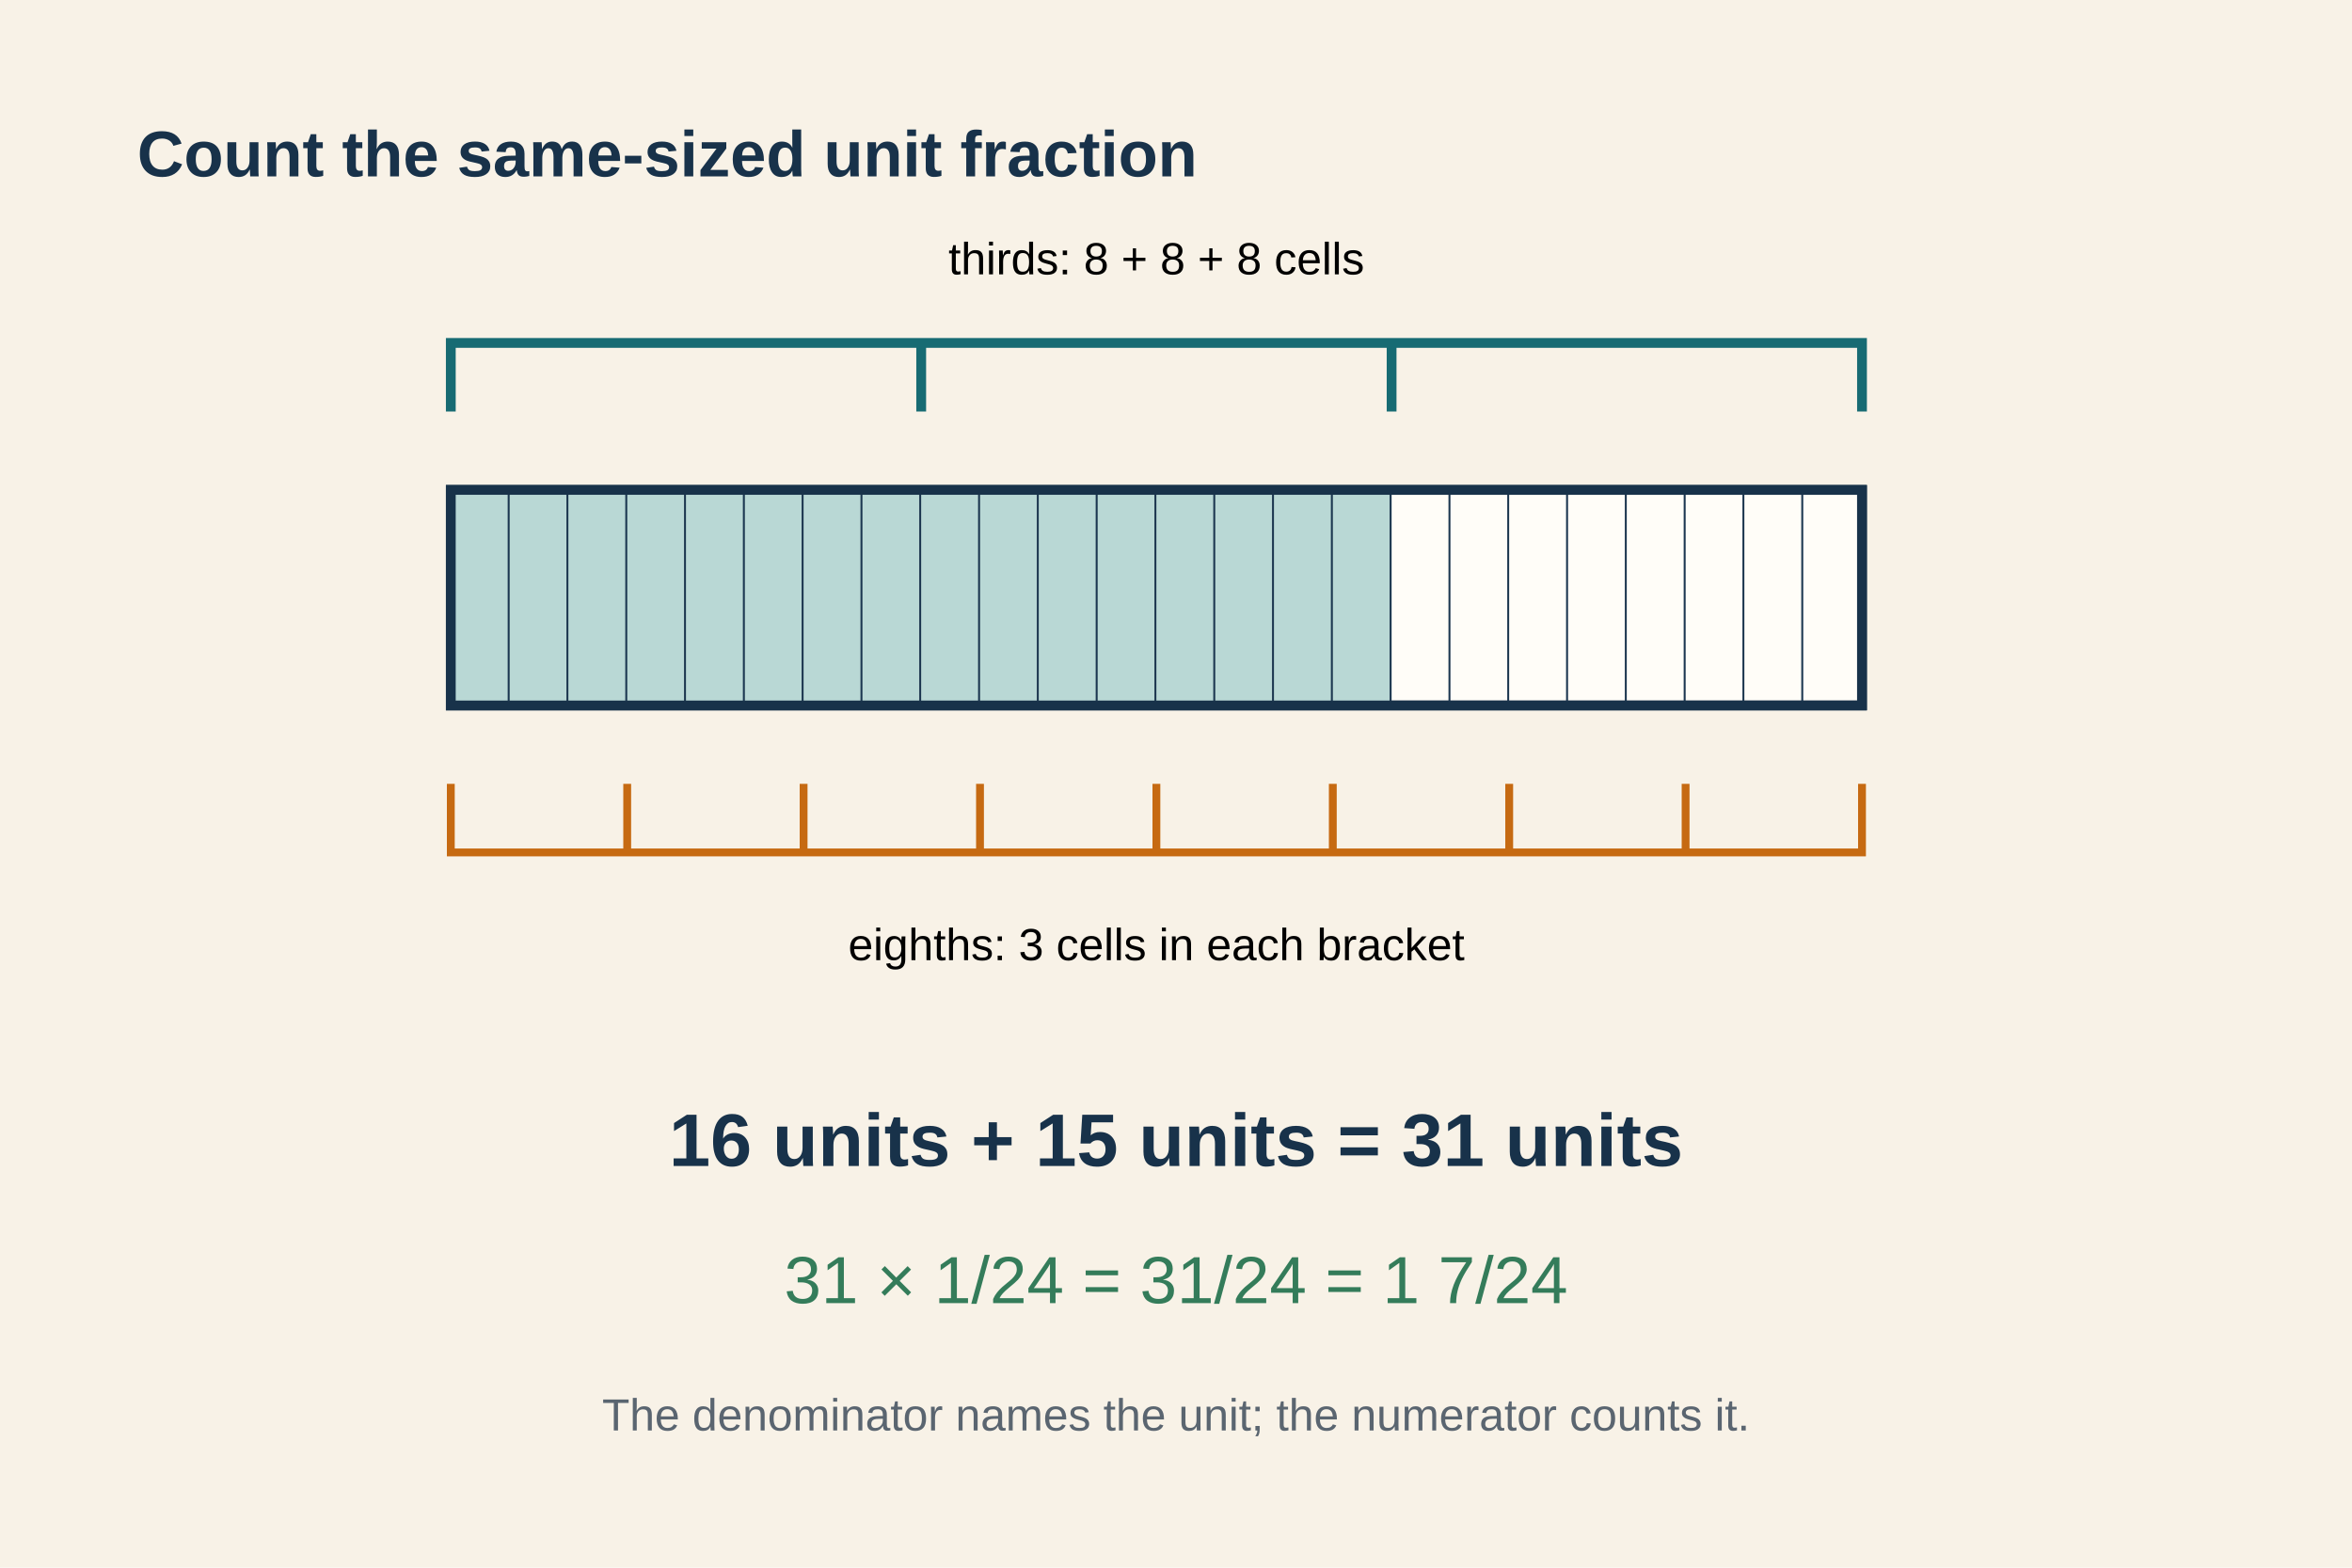
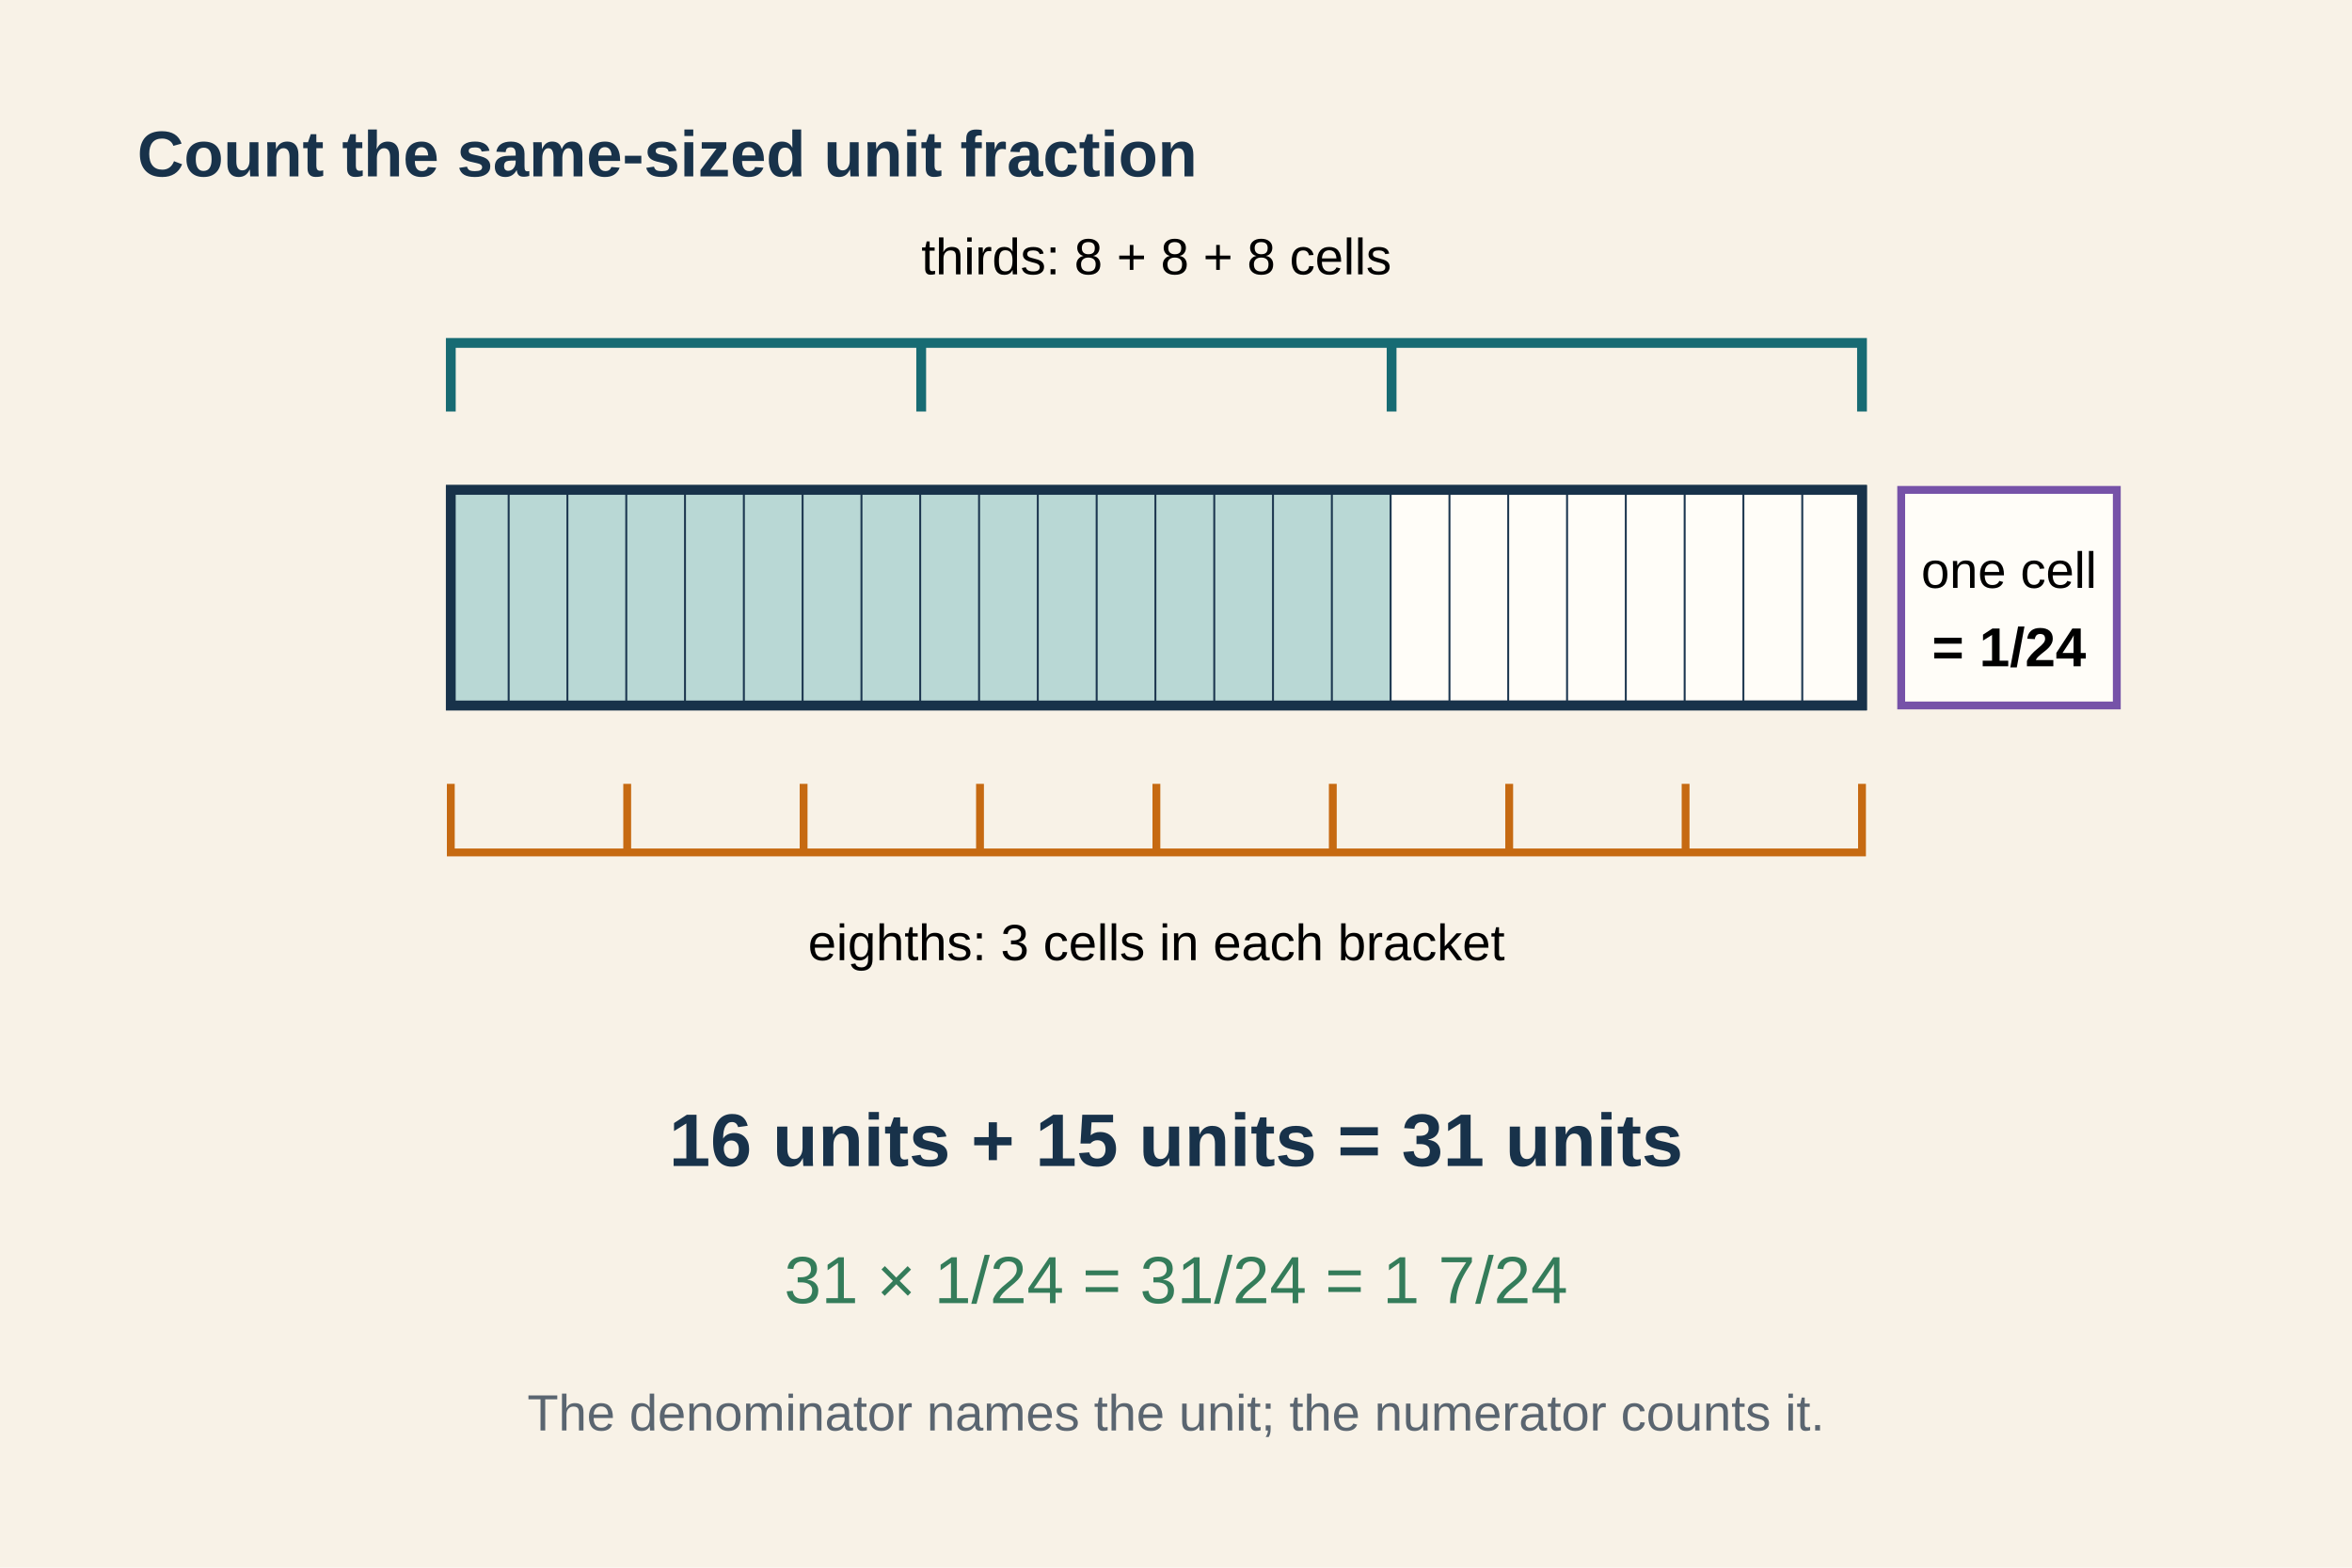
- <svg xmlns="http://www.w3.org/2000/svg" width="1200" height="800" viewBox="0 0 1200 800" role="img" aria-labelledby="title desc">
+ <svg xmlns="http://www.w3.org/2000/svg" data-qa-image-fixes="2026-09-08" width="1200" height="800" viewBox="0 0 1200 800" role="img" aria-labelledby="title desc" shape-rendering="geometricPrecision" text-rendering="optimizeLegibility">
  <defs>
    <pattern id="g" x="230" width="30" height="110" patternUnits="userSpaceOnUse">
      <path d="M30 0V110" stroke="#18324A" stroke-width="2" />
    </pattern>
  </defs>
  <rect width="1200" height="800" fill="#F8F2E7" />
  <text x="70" y="90" font-family="Arial,sans-serif" font-size="33" font-weight="700" fill="#18324A">Count the same-sized unit fraction</text>
  <rect x="230" y="250" width="720" height="110" fill="#FFFDF8" stroke="#18324A" stroke-width="5" />
  <rect x="230" y="250" width="480" height="110" fill="#B9D8D5" />
  <rect x="230" y="250" width="720" height="110" fill="url(#g)" stroke="#18324A" stroke-width="5" />
  <path d="M230 210v-35h240v35M470 210v-35h240v35M710 210v-35h240v35" fill="none" stroke="#176B73" stroke-width="5" />
-   <text x="590" y="140" text-anchor="middle" font-family="Arial,sans-serif" font-size="23">thirds: 8 + 8 + 8 cells</text>
+   <text x="590" y="140" text-anchor="middle" font-family="Arial,sans-serif" font-size="26">thirds: 8 + 8 + 8 cells</text>
  <path d="M230 400v35h90v-35M320 400v35h90v-35M410 400v35h90v-35M500 400v35h90v-35M590 400v35h90v-35M680 400v35h90v-35M770 400v35h90v-35M860 400v35h90v-35" fill="none" stroke="#C66A12" stroke-width="4" />
-   <text x="590" y="490" text-anchor="middle" font-family="Arial,sans-serif" font-size="23">eighths: 3 cells in each bracket</text>
+   <text x="590" y="490" text-anchor="middle" font-family="Arial,sans-serif" font-size="26">eighths: 3 cells in each bracket</text>
  <g font-family="Arial,sans-serif" text-anchor="middle" fill="#18324A">
    <text x="600" y="595" font-size="38" font-weight="700">16 units + 15 units = 31 units</text>
    <text x="600" y="665" font-size="34" fill="#347C5A">31 × 1/24 = 31/24 = 1 7/24</text>
-     <text x="600" y="730" font-size="23" fill="#5A6570">The denominator names the unit; the numerator counts it.</text>
+     <text x="600" y="730" font-size="26" fill="#5A6570">The denominator names the unit; the numerator counts it.</text>
+   </g>
+   <g data-qa-detail="unit-callout">
+     <rect x="970" y="250" width="110" height="110" fill="#FFFDF8" stroke="#7652A8" stroke-width="4" />
+     <text x="1025" y="300" text-anchor="middle" font-family="Arial,sans-serif" font-size="26">one cell</text>
+     <text x="1025" y="340" text-anchor="middle" font-family="Arial,sans-serif" font-size="28" font-weight="700">= 1/24</text>
  </g>
</svg>
